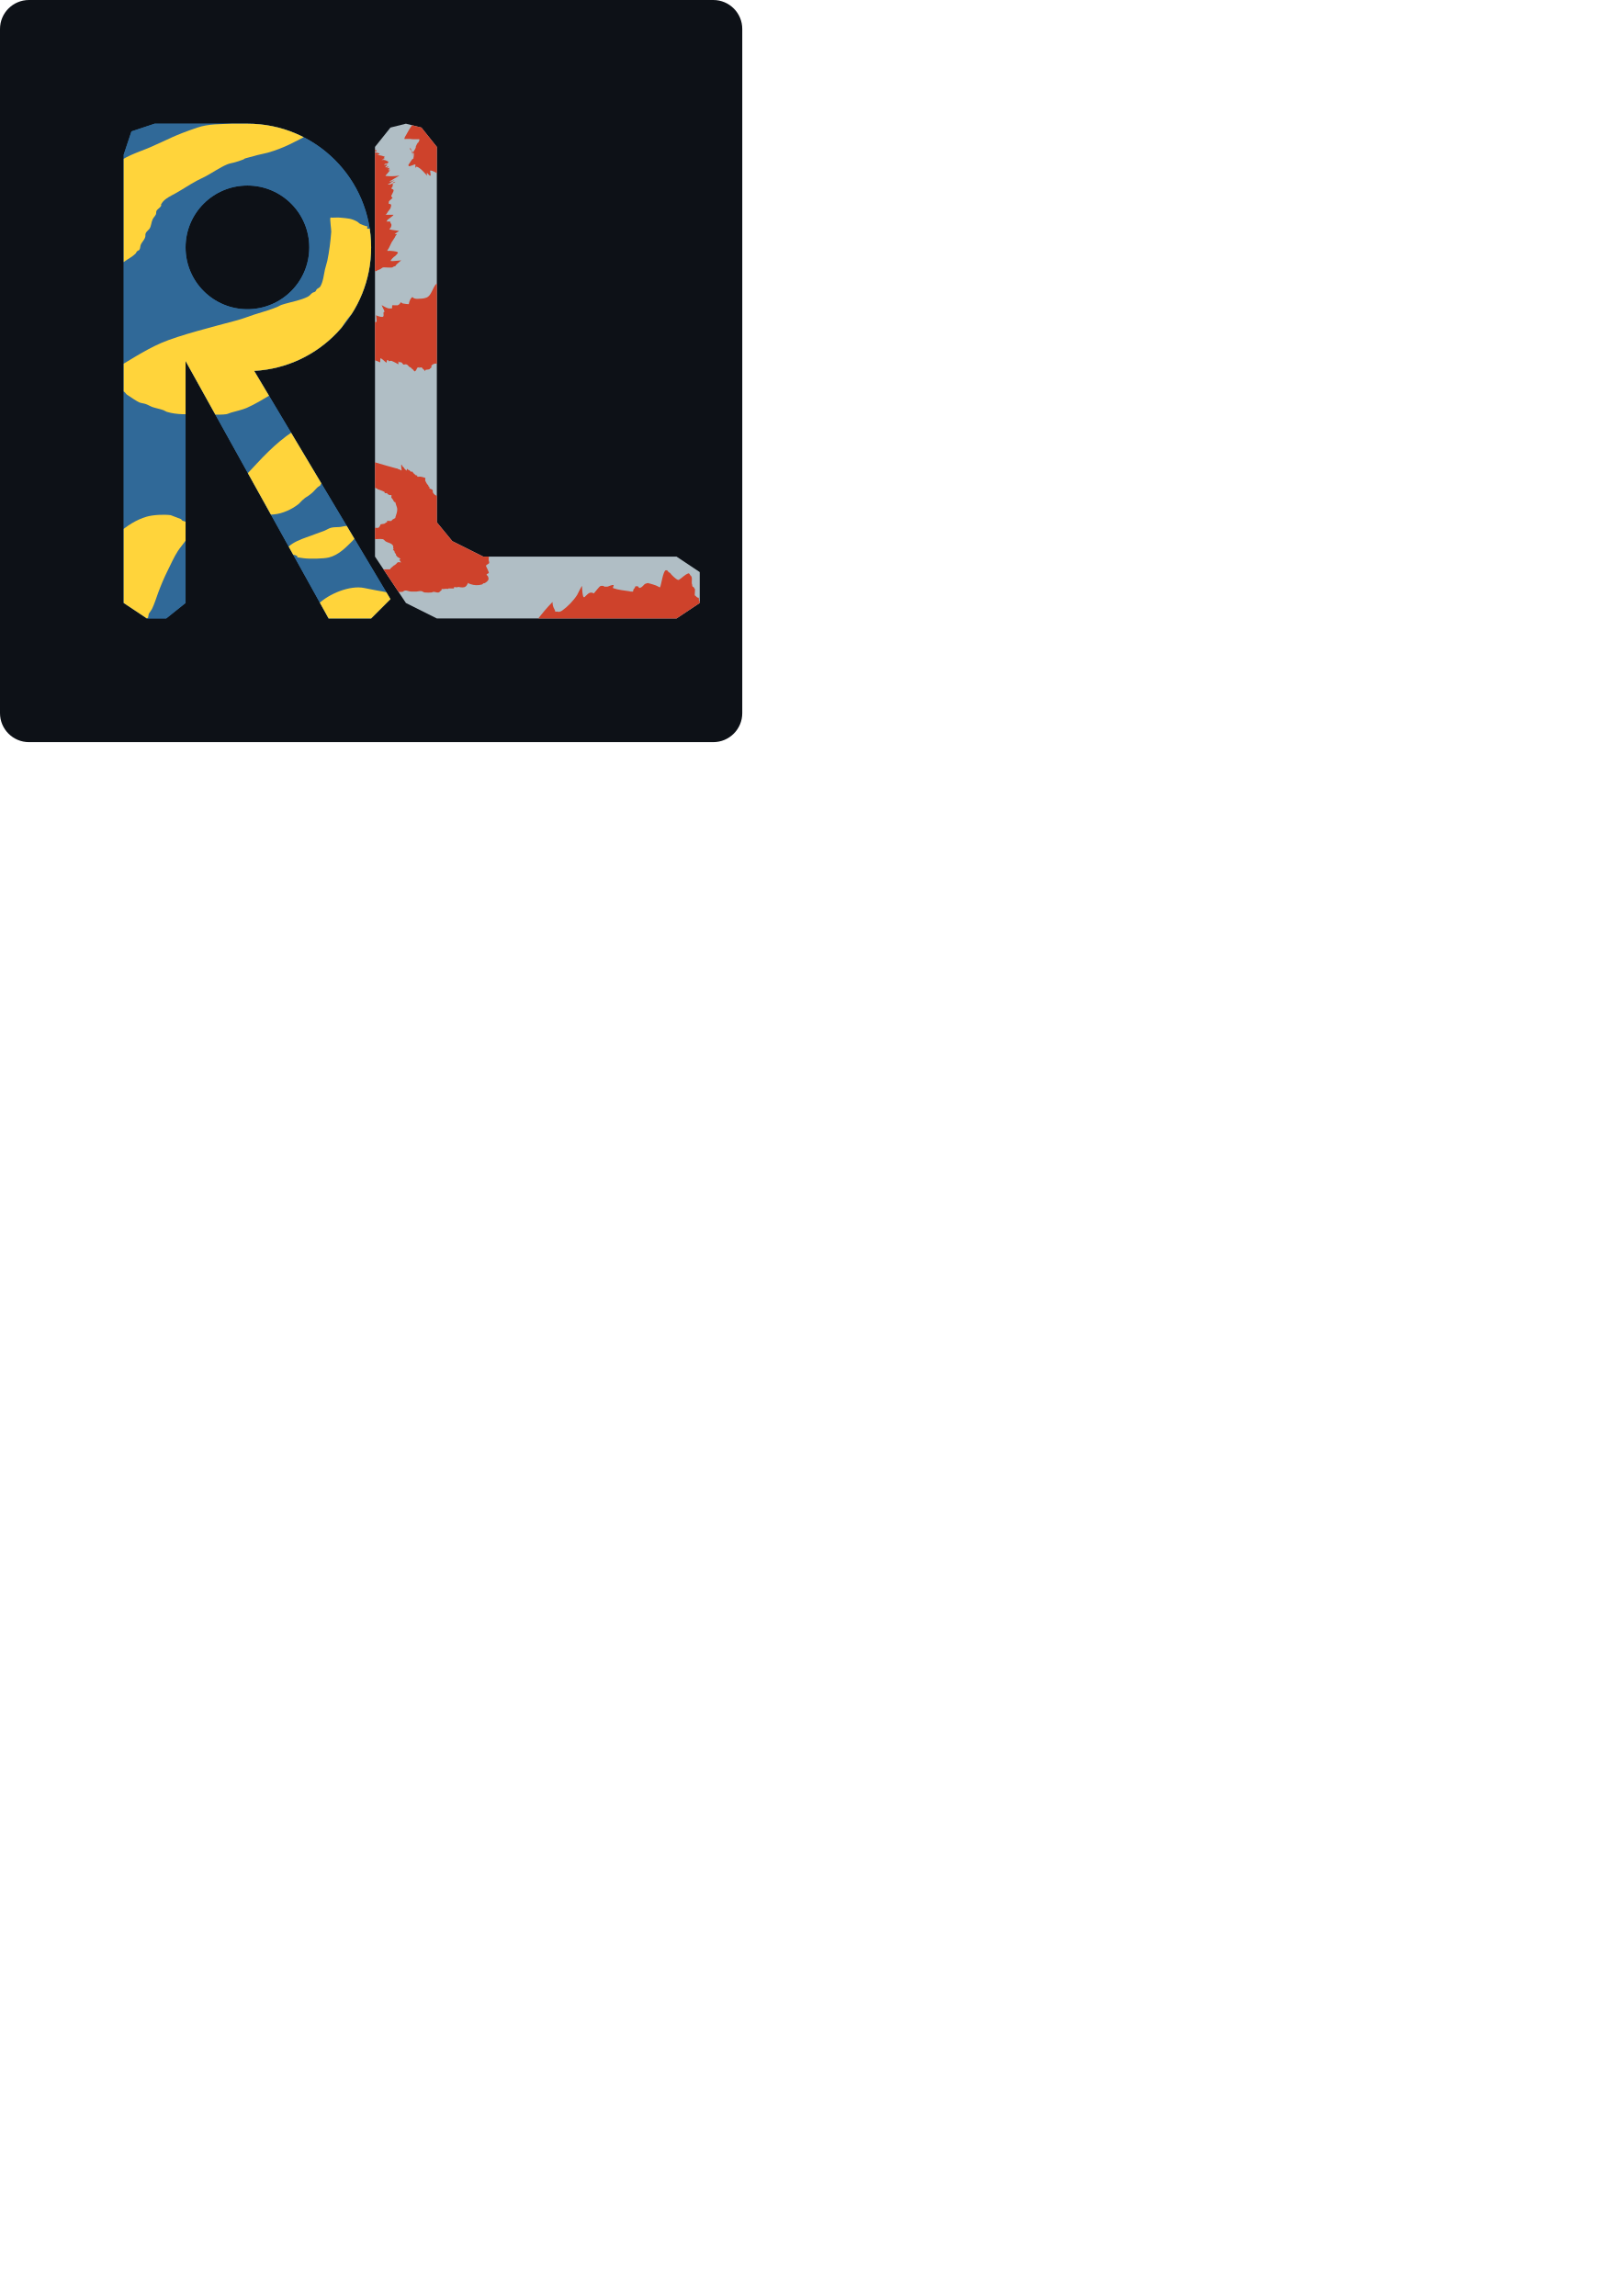
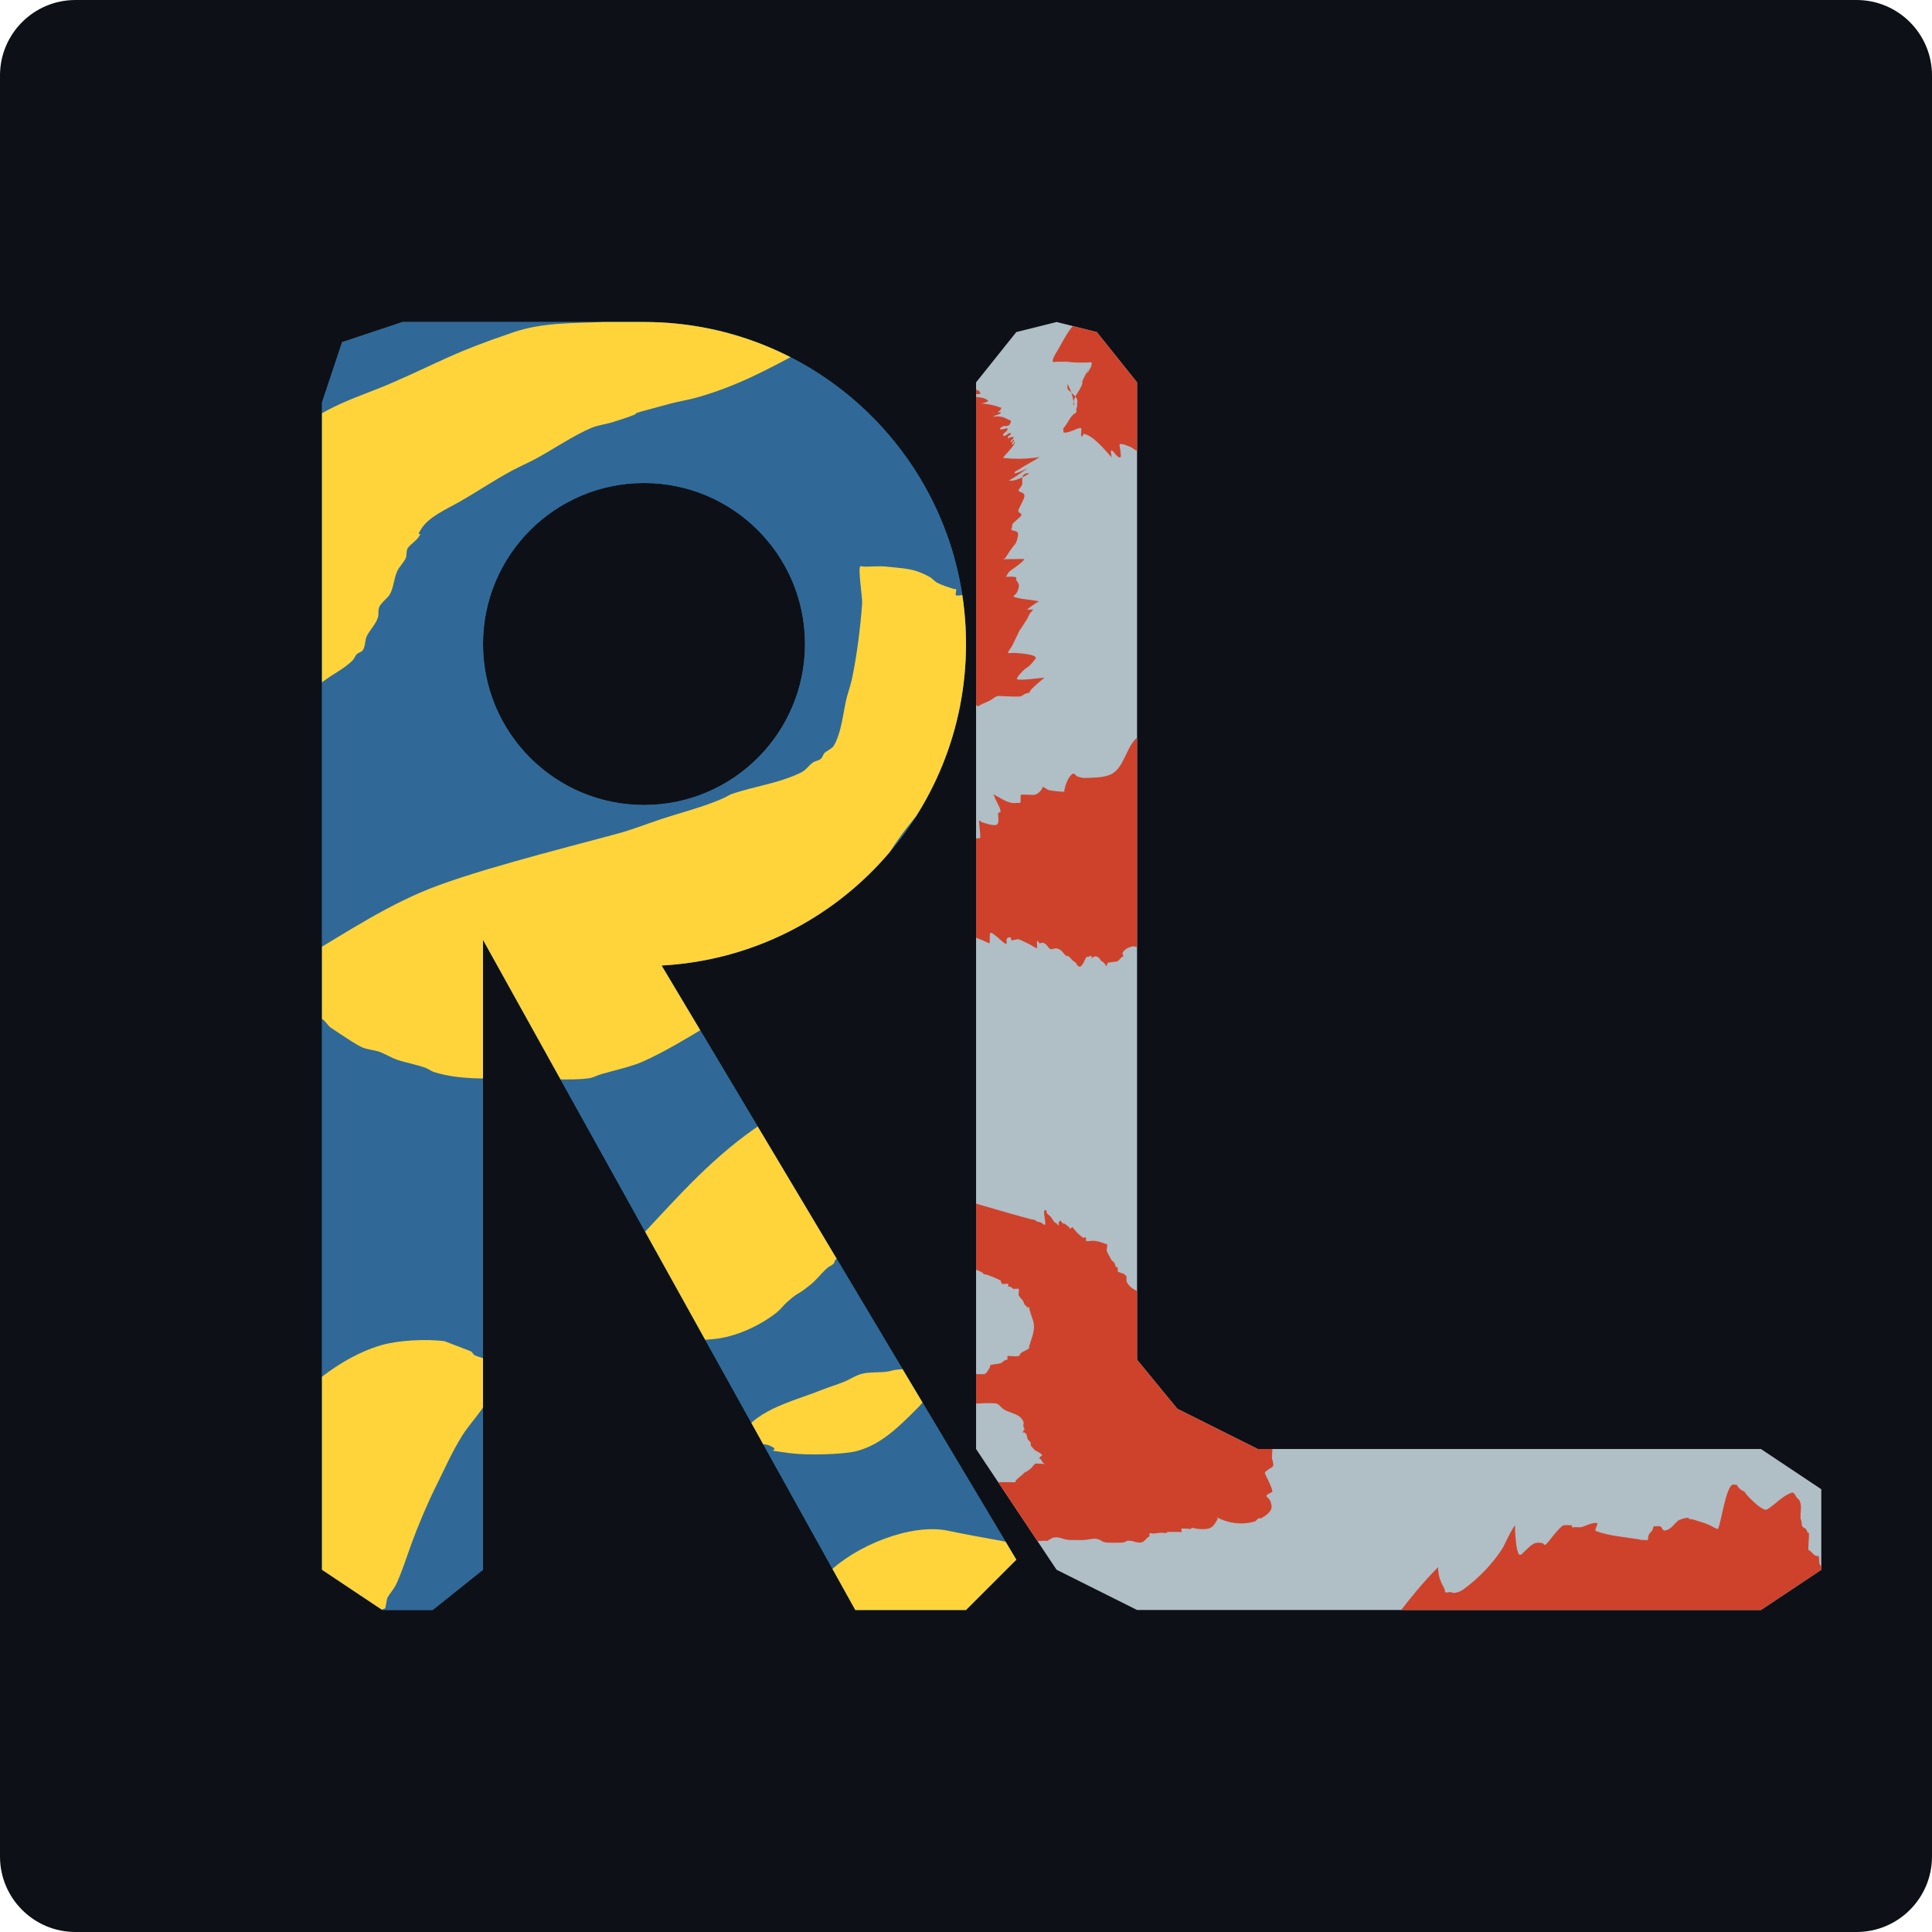
- <svg xmlns="http://www.w3.org/2000/svg" xmlns:xlink="http://www.w3.org/1999/xlink" width="210mm" height="297mm" viewBox="0 0 210 297" version="1.1" id="svg1">
+ <svg xmlns="http://www.w3.org/2000/svg" width="96mm" height="96mm" viewBox="0 0 96 96" version="1.1" id="svg1">
  <defs id="defs1">
-     <clipPath clipPathUnits="userSpaceOnUse" id="clipPath67">
-       <use x="0" y="0" xlink:href="#path9" id="use67" style="display:inline;fill:#00ccff" />
-     </clipPath>
    <clipPath clipPathUnits="userSpaceOnUse" id="clipPath74">
      <path id="path75" style="fill:#306998;fill-opacity:1;stroke-width:0.132" d="m 16,20 v 58 l 1.5,1 1.5,1 2.5,-1.43e-4 1.25,-1 L 24,78 24,46.7 42.5,80 h 5.5 l 2.5,-2.5 -17.626,-29.524 C 41.358,47.512 48,40.497 48,32 48,23.163 40.837,16 32,16 h -5.29e-4 -8 -4 L 17,17 Z m 16,4 c 4.418,-1.5e-5 8,3.582 8,8 1.6e-5,4.418 -3.582,8 -8,8 -4.418,1.6e-5 -8,-3.582 -8,-8 -1.6e-5,-4.418 3.582,-8 8,-8 z" />
    </clipPath>
    <clipPath clipPathUnits="userSpaceOnUse" id="clipPath83">
      <path d="m 52.5,16 -2,0.5 -2,2.5 v 53 l 4,6 4,2 H 87.5 l 3,-2 V 74 L 87.5,72 H 62.5 l -4,-2 -2,-2.437 V 19 l -2,-2.5 z" style="fill:#b0bec5;fill-opacity:1;stroke-width:0.265" id="path84" />
    </clipPath>
  </defs>
  <g id="layer1">
-     <rect style="fill:#0d1117;stroke-width:0.198;fill-opacity:1" id="rect3" width="96" height="96" x="0" y="5.5511151e-17" rx="3.75" />
+     <rect style="fill:#0d1117;fill-opacity:1;stroke-width:0.198" id="rect3" width="96" height="96" x="0" y="5.5511151e-17" rx="3.75" />
    <path id="path11" style="fill:#306998;fill-opacity:1;stroke-width:0.132" d="m 16,20 v 58 l 1.5,1 1.5,1 2.5,-1.44e-4 L 22.75,79 24,78 l 2.8e-5,-31.3 18.5,33.299 h 5.5 L 50.5,77.5 32.874,47.976 C 41.358,47.512 48,40.497 48,32 48,23.163 40.837,16 32,16 H 32 24 20 L 17,17 Z m 16,4 c 4.418,-1.5e-5 8,3.582 8,8 1.5e-5,4.418 -3.582,8 -8,8 -4.418,1.6e-5 -8,-3.582 -8,-8 -1.6e-5,-4.418 3.582,-8 8,-8 z" />
-     <path d="M 52.5,16 50.5,16.5 48.5,19 v 53 l 4,6 4,2 H 87.5 l 3,-2 V 74 L 87.5,72 H 62.5 L 58.5,70 56.5,67.563 V 19 l -2,-2.5 z" style="fill:#b0bec5;stroke-width:0.265;fill-opacity:1" id="path9" />
+     <path d="M 52.5,16 50.5,16.5 48.5,19 v 53 l 4,6 4,2 H 87.5 l 3,-2 V 74 L 87.5,72 H 62.5 L 58.5,70 56.5,67.563 V 19 l -2,-2.5 z" style="fill:#b0bec5;fill-opacity:1;stroke-width:0.265" id="path9" />
    <g id="g74" clip-path="url(#clipPath74)">
      <g id="g73">
        <path id="path73" style="fill:#306998;fill-opacity:1;stroke-width:0.132" d="m 16,20 v 58 l 1.5,1 1.5,1 2.5,-1.44e-4 L 22.75,79 24,78 l 2.8e-5,-31.3 18.5,33.299 h 5.5 L 50.5,77.5 32.874,47.976 C 41.358,47.512 48,40.497 48,32 48,23.163 40.837,16 32,16 H 32 24 20 L 17,17 Z m 16,4 c 4.418,-1.5e-5 8,3.582 8,8 1.5e-5,4.418 -3.582,8 -8,8 -4.418,1.6e-5 -8,-3.582 -8,-8 -1.6e-5,-4.418 3.582,-8 8,-8 z" />
        <path style="fill:#ffd43b;fill-opacity:1;stroke-width:0.265" d="m 41.625,16.711 c -0.904,0.181 -0.475,0.049 -1.722,0.709 -1.866,0.988 -3.246,1.752 -5.266,2.329 -0.433,0.124 -0.881,0.188 -1.317,0.304 -3.22,0.859 -0.42,0.143 -2.836,0.911 -0.367,0.117 -0.76,0.154 -1.114,0.304 -0.871,0.369 -1.891,1.062 -2.734,1.519 -0.398,0.216 -0.817,0.393 -1.215,0.608 -0.936,0.504 -1.81,1.107 -2.734,1.62 -0.519,0.288 -1.359,0.671 -1.722,1.215 -0.409,0.613 0.147,0.041 -0.203,0.506 -0.113,0.15 -0.422,0.366 -0.506,0.506 -0.089,0.148 -0.024,0.352 -0.101,0.506 -0.109,0.218 -0.296,0.39 -0.405,0.608 -0.187,0.375 -0.18,0.878 -0.405,1.215 -0.112,0.168 -0.441,0.413 -0.506,0.608 -0.085,0.254 0.025,0.312 -0.101,0.608 -0.13,0.304 -0.368,0.532 -0.506,0.81 -0.11,0.22 -0.066,0.504 -0.203,0.709 -0.068,0.101 -0.218,0.116 -0.304,0.203 -0.086,0.086 -0.116,0.218 -0.203,0.304 -0.414,0.414 -0.956,0.666 -1.418,1.013 -0.221,0.166 -0.668,0.547 -0.911,0.608 -0.193,0.048 -0.504,0 -0.709,0 -1.014,0 -1.049,0.132 -1.722,-0.709 -0.06,-0.075 -0.16,-0.117 -0.203,-0.203 -0.195,-0.389 -0.41,-1.29 -0.506,-1.722 -0.022,-0.099 0.032,-0.208 0,-0.304 -0.038,-0.115 -0.16,-0.19 -0.203,-0.304 -0.398,-1.063 0.069,-4.092 0.405,-5.064 0.148,-0.428 0.412,-0.807 0.608,-1.215 0.209,-0.436 0.385,-0.887 0.608,-1.317 0.362,-0.699 0.686,-1.443 1.215,-2.026 1.215,-1.337 3.171,-1.839 4.76,-2.532 2.598,-1.133 2.966,-1.476 6.077,-2.532 1.439,-0.489 2.971,-0.442 4.456,-0.506 1.213,-0.053 2.527,-0.254 3.747,-0.101 0.522,0.065 0.982,0.101 1.519,0.101 0.842,0 2.388,-0.125 3.14,0 0.258,0.043 0.537,0.157 0.81,0.203 0.226,0.038 0.609,-0.101 0.81,0 0.085,0.043 0.117,0.16 0.203,0.203 0.06,0.03 0.142,-0.03 0.203,0 0.148,0.074 0.162,0.162 0.203,0.203 0.032,0.032 0.256,-0.006 0.304,0 0.237,0.03 0.473,0.068 0.709,0.101 z" id="path67" />
        <path style="fill:#ffd43b;fill-opacity:1;stroke-width:0.265" d="m 12.963,48.917 c 0.298,-0.476 0.931,-0.631 1.418,-0.911 2.147,-1.239 4.209,-2.657 6.482,-3.646 2.302,-1.002 6.92,-2.152 9.824,-2.937 0.734,-0.198 1.411,-0.47 2.127,-0.709 0.842,-0.281 1.701,-0.499 2.532,-0.81 1.201,-0.45 0.536,-0.327 1.519,-0.608 0.975,-0.279 2.027,-0.456 2.937,-0.911 0.299,-0.15 0.35,-0.335 0.608,-0.506 0.126,-0.084 0.311,-0.084 0.405,-0.203 0.102,-0.129 0.079,-0.211 0.203,-0.304 0.027,-0.021 0.342,-0.198 0.405,-0.304 0.373,-0.621 0.463,-1.561 0.608,-2.228 0.082,-0.376 0.225,-0.737 0.304,-1.114 0.254,-1.218 0.411,-2.507 0.506,-3.747 0.018,-0.234 -0.209,-1.715 -0.101,-1.823 0.048,-0.048 0.135,0 0.203,0 0.361,0 0.758,-0.037 1.114,0 0.964,0.101 1.361,0.089 2.127,0.506 0.148,0.081 0.254,0.228 0.405,0.304 0.258,0.129 0.537,0.213 0.81,0.304 0.032,0.011 0.077,-0.024 0.101,0 0.051,0.051 -0.051,0.253 0,0.304 0.057,0.057 0.324,-0.027 0.405,0 0.178,0.059 0.349,0.251 0.506,0.304 0.064,0.021 0.137,-0.016 0.203,0 0.56,0.14 0.997,0.981 1.215,1.418 0.068,0.135 0.186,0.255 0.203,0.405 0.04,0.358 -1.029,2.959 -1.215,3.443 -1.001,2.602 -0.041,0.206 -0.911,1.823 -0.472,0.877 -0.811,1.824 -1.418,2.633 -2.41,3.213 0.924,-1.447 -1.418,1.519 -0.797,1.009 -1.387,2.158 -2.228,3.14 -0.709,0.827 -1.584,1.537 -2.329,2.329 -0.586,0.623 -1.117,1.32 -1.722,1.924 -0.76,0.76 -0.23,0.083 -1.013,0.709 -0.186,0.149 -0.319,0.359 -0.506,0.506 -0.692,0.544 -1.48,0.868 -2.228,1.317 -1.014,0.608 -2.056,1.24 -3.14,1.722 -0.502,0.223 -1.534,0.463 -2.026,0.608 -0.205,0.06 -0.397,0.17 -0.608,0.203 -0.891,0.137 -2.568,0 -3.545,0 -1.394,0 -2.799,0.112 -4.152,-0.304 -0.144,-0.044 -0.264,-0.15 -0.405,-0.203 -0.449,-0.169 -0.964,-0.254 -1.418,-0.405 -0.286,-0.095 -0.626,-0.31 -0.911,-0.405 -0.264,-0.088 -0.55,-0.103 -0.81,-0.203 -0.302,-0.116 -1.282,-0.787 -1.62,-1.013 -0.093,-0.062 -0.281,-0.364 -0.405,-0.405 -0.02,-0.007 -0.371,0.034 -0.405,0 -0.053,-0.053 -0.048,-0.149 -0.101,-0.203 -0.293,-0.293 -0.798,0.057 -1.114,-0.101 -0.26,-0.13 -0.401,-0.454 -0.709,-0.608 -0.144,-0.072 -0.184,0.09 -0.304,-0.101 -0.144,-0.231 -0.549,-0.478 -0.405,-0.709 z" id="path68" />
        <path style="fill:#ffd43b;fill-opacity:1;stroke-width:0.265" d="m 30.484,63.501 c 0.799,-1.542 0.124,-0.748 2.734,-3.545 1.941,-2.08 3.918,-3.939 6.482,-5.165 0.532,-0.254 1.055,-0.543 1.62,-0.709 1.105,-0.325 2.207,-0.304 3.342,-0.304 0.575,0 1.586,-0.136 2.026,0.304 0.053,0.053 0.054,0.144 0.101,0.203 0.179,0.224 0.456,0.365 0.608,0.608 0.274,0.439 0.585,1.282 0.405,1.823 -0.058,0.173 -0.534,0.814 -0.608,0.911 -0.227,0.302 -0.568,0.519 -0.81,0.81 -0.384,0.461 -0.742,0.953 -1.114,1.418 -0.067,0.083 -0.026,0.228 -0.101,0.304 -0.116,0.116 -0.388,0.123 -0.506,0.203 -0.253,0.169 -0.281,0.338 -0.506,0.506 -0.06,0.045 -0.149,0.048 -0.203,0.101 -0.024,0.024 0.024,0.077 0,0.101 -0.019,0.019 -0.285,0.083 -0.304,0.101 -0.024,0.024 0.024,0.077 0,0.101 -0.135,0.135 -0.504,0.2 -0.608,0.304 -0.024,0.024 0.024,0.077 0,0.101 -0.048,0.048 -0.155,-0.048 -0.203,0 -0.284,0.284 0.426,-0.114 -0.101,0.203 -0.267,0.16 -0.547,0.349 -0.81,0.506 -0.129,0.078 -0.287,0.108 -0.405,0.203 -0.059,0.047 -0.048,0.149 -0.101,0.203 -0.086,0.086 -0.211,0.123 -0.304,0.203 -0.29,0.249 -0.515,0.568 -0.81,0.81 -0.805,0.658 -0.542,0.305 -1.215,0.911 -0.177,0.16 -0.319,0.359 -0.506,0.506 -0.848,0.666 -2.05,1.218 -3.14,1.317 -0.591,0.054 -1.477,0.134 -2.026,-0.101 -1.243,-0.533 0.308,0.103 -0.709,-0.405 -0.163,-0.081 -0.349,-0.112 -0.506,-0.203 -0.234,-0.134 -0.219,-0.321 -0.405,-0.506 -0.024,-0.024 -0.077,0.024 -0.101,0 -0.048,-0.048 0.048,-0.155 0,-0.203 -0.086,-0.086 -0.232,-0.104 -0.304,-0.203 -0.271,-0.372 -0.116,-0.218 -0.405,-0.506 -0.068,-0.068 -0.156,-0.119 -0.203,-0.203 -0.125,-0.225 -0.07,-0.603 -0.304,-0.709 -0.253,-0.115 -0.538,0.142 -0.81,0.203 -0.099,0.022 -0.405,0 -0.304,0 0.457,0 0.861,0.287 1.114,-0.203 z" id="path69" />
        <path style="fill:#ffd43b;fill-opacity:1;stroke-width:0.265" d="m 36.662,71.603 c 0.714,-1.54 2.637,-1.926 4.152,-2.532 0.367,-0.147 0.747,-0.258 1.114,-0.405 0.309,-0.123 0.588,-0.328 0.911,-0.405 0.395,-0.094 0.812,-0.054 1.215,-0.101 0.171,-0.02 0.335,-0.084 0.506,-0.101 0.271,-0.027 1.634,-0.176 1.823,0.203 0.282,0.564 -0.528,1.44 -0.81,1.722 -0.885,0.885 -1.797,1.816 -3.038,2.127 -0.686,0.171 -2.489,0.201 -3.241,0.101 -1.747,-0.233 -0.221,-0.048 -1.114,-0.405 -0.336,-0.134 -1.659,0.1 -1.519,-0.203 z" id="path70" />
        <path style="fill:#ffd43b;fill-opacity:1;stroke-width:0.265" d="m 51.55,78.591 c -0.536,-2.215 -0.094,-1.62 -4.456,-2.532 -1.816,-0.379 -4.59,0.741 -5.975,2.127 -0.074,0.074 -0.744,0.982 -0.81,1.114 -0.062,0.124 -0.035,0.283 -0.101,0.405 -0.139,0.255 -0.357,0.46 -0.506,0.709 -0.28,0.466 -0.059,1.127 0.203,1.519 0.236,0.353 0.379,0.655 0.709,0.911 1.72,1.337 6.1,1.464 8.102,0.911 0.496,-0.137 0.944,-0.407 1.418,-0.608 0.789,-0.334 1.087,-0.27 1.519,-0.81 0.094,-0.118 0.155,-0.262 0.203,-0.405 0.041,-0.123 0.043,-2.519 0,-2.633 -0.09,-0.241 -0.243,-0.459 -0.304,-0.709 z" id="path71" />
        <path style="fill:#ffd43b;fill-opacity:1;stroke-width:0.265" d="m 15.394,83.148 c -1.975,0.302 -3.935,-2.562 -3.849,-4.456 0.097,-2.136 0.552,-4.282 1.317,-6.279 0.926,-2.419 3.561,-4.83 6.077,-5.57 0.852,-0.25 2.227,-0.317 3.14,-0.203 0.02,0.003 1.302,0.499 1.317,0.506 0.085,0.043 0.115,0.165 0.203,0.203 0.534,0.229 0.612,0.057 0.911,0.506 0.078,0.117 0,0.564 0,0.709 0,1.053 -0.983,1.892 -1.519,2.734 -0.516,0.81 -0.892,1.682 -1.317,2.532 -0.455,0.911 -0.858,1.883 -1.215,2.836 -0.115,0.306 -0.554,1.65 -0.81,2.127 -0.115,0.214 -0.287,0.395 -0.405,0.608 -0.016,0.03 -0.09,0.495 -0.101,0.506 -0.053,0.053 -0.149,0.048 -0.203,0.101 -0.019,0.019 -0.083,0.285 -0.101,0.304 -0.123,0.123 -0.226,0.047 -0.304,0.203 -0.015,0.03 0.024,0.077 0,0.101 -0.192,0.192 -1.291,-0.236 -1.62,0.203 -0.064,0.085 -0.046,0.212 -0.101,0.304 -0.049,0.082 -0.15,0.123 -0.203,0.203 -0.063,0.094 0.051,0.303 0,0.405 -0.099,0.198 -0.366,0.331 -0.506,0.506 -0.24,0.301 -0.328,0.853 -0.709,0.911 z" id="path72" />
      </g>
    </g>
    <g id="g82" clip-path="url(#clipPath83)">
      <path style="fill:#ce422b;fill-opacity:1;stroke-width:0.265" d="m 54.041,15.702 c -0.066,-0.013 -0.132,-0.04 -0.199,-0.04 -0.169,0 -0.247,0.232 -0.359,0.359 -0.106,0.12 -0.226,0.229 -0.319,0.359 -0.242,0.339 -0.426,0.717 -0.638,1.076 -0.001,0.002 -0.291,0.427 -0.199,0.518 0.038,0.038 0.106,0 0.159,0 0.12,0 0.239,0 0.359,0 1.005,0 -0.37,-0.013 0.638,0.04 0.186,0.01 0.372,0 0.558,0 0.066,0 0.14,-0.03 0.199,0 0.016,0.008 -0.007,0.18 -0.04,0.239 -0.48,0.865 0.133,-0.424 -0.279,0.399 -0.04,0.08 -0.08,0.159 -0.12,0.239 -0.072,0.143 0.065,0.05 -0.12,0.399 -0.072,0.137 -0.166,0.262 -0.239,0.399 -0.034,0.063 -0.057,0.131 -0.08,0.199 -0.025,0.076 -0.056,0.295 0,0.239 0.037,-0.037 -0.117,-0.591 -0.12,-0.598 -0.01,-0.03 -0.143,-0.382 -0.199,-0.438 -0.009,-0.009 0,0.027 0,0.04 0,0.086 -0.022,0.177 0.04,0.239 0.112,0.112 0.39,0.332 0.438,0.478 0.025,0.076 0,0.159 0,0.239 0,0.211 0.013,0.029 -0.04,0.239 -0.008,0.03 0.021,0.139 0,0.159 -0.06,0.06 -0.142,0.096 -0.199,0.159 -0.128,0.142 -0.209,0.321 -0.319,0.478 -0.038,0.054 -0.078,0.108 -0.12,0.159 -0.012,0.015 -0.04,0.021 -0.04,0.04 0,0.013 0.03,-0.009 0.04,0 0.019,0.019 -0.023,0.148 0,0.159 0.2,0.1 0.828,-0.298 0.877,-0.199 0.027,0.053 -0.019,0.399 0,0.399 0.019,0 0.021,-0.04 0.04,-0.04 0.013,0 -0.009,0.03 0,0.04 0.009,0.009 0.03,0.009 0.04,0 0.018,-0.018 2.4e-5,-0.139 0.08,-0.12 0.334,0.084 0.643,0.404 0.877,0.638 0.156,0.156 0.282,0.322 0.438,0.478 0.013,0.013 0.027,0.053 0.04,0.04 0.021,-0.021 -0.136,-0.495 0.08,-0.279 0.017,0.017 0.27,0.368 0.359,0.279 0.065,-0.065 -0.067,-0.611 -0.04,-0.638 0.078,-0.078 0.528,0.125 0.598,0.159 0.067,0.034 0.359,0.302 0.359,0.08 0,-0.159 0,-0.319 0,-0.478 0,-0.027 -0.022,-0.065 0,-0.08 0.061,-0.041 0.47,-0.005 0.518,0 0.114,0.013 0.181,0.116 0.199,0.08 0.07,-0.14 -0.054,-0.475 0,-0.638 0.03,-0.091 0.388,-0.034 0.438,-0.04 0.054,-0.006 0.106,-0.029 0.159,-0.04 0.013,-0.003 0.049,0.009 0.04,0 -0.016,-0.016 -0.315,-0.253 -0.359,-0.279 -1.35e-4,-8e-5 -0.555,-0.202 -0.438,-0.319 0.05,-0.05 0.372,-0.266 0.399,-0.279 0.075,-0.038 0.16,-0.05 0.239,-0.08 0.039,-0.015 0.162,-0.04 0.12,-0.04 -0.066,0 -0.135,0.016 -0.199,0 -0.011,-0.003 -0.424,-0.147 -0.438,-0.199 -0.051,-0.179 0.01,-0.372 0,-0.558 -0.008,-0.147 -0.032,-0.292 -0.04,-0.438 -0.005,-0.093 0.014,-0.187 0,-0.279 -0.075,-0.49 -0.631,-1.413 -0.917,-1.793 -0.157,-0.209 -0.332,-0.308 -0.518,-0.478 -0.186,-0.171 -0.339,-0.414 -0.598,-0.478 -0.143,-0.036 -0.685,0.056 -0.797,0 -0.07,-0.035 -0.08,-0.092 -0.08,-0.159 z" id="path78" />
      <path style="fill:#ce422b;fill-opacity:1;stroke-width:0.265" d="m 47.386,18.572 c 0.291,0.257 0.638,0.415 0.956,0.638 0.085,0.059 0.153,0.142 0.239,0.199 0.022,0.015 0.061,-0.019 0.08,0 0.009,0.009 -0.006,0.028 0,0.04 0.002,0.005 0.083,0.098 0.04,0.12 -0.115,0.057 -0.726,-0.033 -0.319,0.12 0.063,0.024 0.133,0.028 0.199,0.04 0.185,0.034 0.212,0.021 0.359,0.08 0.016,0.007 0.194,0.096 0.159,0.12 -0.095,0.064 -0.245,0.12 -0.359,0.12 -0.053,0 -0.213,0 -0.159,0 0.381,0 0.765,0.059 1.116,0.199 0.012,0.005 0.034,-0.012 0.04,0 0.063,0.125 -0.212,0.257 -0.279,0.279 -0.038,0.013 -0.12,-0.04 -0.12,0 0,0.042 0.078,-0.032 0.12,-0.04 0.058,-0.012 0.175,0 0.239,0 0.013,0 0.04,-0.013 0.04,0 0,0.108 -0.293,0.134 -0.359,0.199 -0.047,0.047 0.133,-0.006 0.199,0 0.305,0.028 0.356,0.078 0.598,0.199 0.012,0.006 0.034,-0.012 0.04,0 0.05,0.1 -0.055,0.262 -0.159,0.279 -0.161,0.027 -0.359,-0.021 -0.359,0 0,6.35e-4 0.17,-0.055 0.199,-0.04 0.06,0.03 -0.266,0.132 -0.199,0.199 0.051,0.051 0.347,-0.063 0.359,-0.04 0.073,0.145 -0.296,0.262 -0.199,0.359 0.084,0.084 0.263,-0.167 0.359,-0.12 0.079,0.04 -0.119,0.159 -0.12,0.159 -0.019,0.019 0,0.053 0,0.08 0,0.013 -0.013,0.04 0,0.04 0.019,0 0.023,-0.031 0.04,-0.04 0.038,-0.019 0.078,-0.032 0.12,-0.04 0.298,-0.06 -0.084,0.195 -0.04,0.239 0.051,0.051 0.149,-0.13 0.159,-0.12 0.075,0.075 -0.146,0.172 -0.08,0.239 0.057,0.057 0.095,-0.144 0.12,-0.12 0.102,0.102 -0.639,0.79 -0.558,0.797 0.633,0.058 0.887,0.053 1.475,0 0.094,-0.009 0.186,-0.028 0.279,-0.04 0.013,-0.002 0.051,-0.007 0.04,0 -0.32,0.213 -0.679,0.374 -0.996,0.598 -0.085,0.06 -0.272,0.101 -0.239,0.199 0.02,0.061 0.679,-0.26 0.717,-0.279 0.027,-0.013 -0.055,0.023 -0.08,0.04 -0.215,0.143 -0.423,0.295 -0.638,0.438 -0.064,0.043 -0.132,0.081 -0.199,0.12 -0.026,0.015 -0.109,0.033 -0.08,0.04 0.222,0.055 0.501,-0.081 0.678,-0.159 0.098,-0.043 0.188,-0.103 0.279,-0.159 0.016,-0.01 0.059,-0.04 0.04,-0.04 -0.502,0 -0.274,0.427 -0.359,0.598 -0.021,0.043 -0.058,0.077 -0.08,0.12 -0.014,0.028 -0.111,0.136 -0.08,0.159 0.145,0.109 0.337,0.086 0.279,0.319 -0.038,0.152 -0.249,0.519 -0.279,0.598 -0.083,0.216 0.229,0.178 0.12,0.319 -0.127,0.163 -0.324,0.266 -0.438,0.438 -0.027,0.04 0.013,0.08 0,0.12 -0.005,0.017 -0.058,0.084 -0.04,0.12 0.069,0.137 0.401,-0.011 0.319,0.359 -0.091,0.408 -0.095,0.284 -0.399,0.717 -0.082,0.118 -0.149,0.246 -0.239,0.359 -0.019,0.023 -0.106,0.027 -0.08,0.04 0.038,0.019 1.036,-0.017 1.036,0 0,0.122 -0.671,0.551 -0.757,0.638 -0.055,0.055 -0.077,0.135 -0.12,0.199 -0.01,0.016 -0.04,0.021 -0.04,0.04 0,0.013 0.027,0 0.04,0 0.091,0 0.418,-0.021 0.478,0.04 0.018,0.018 -0.012,0.096 0,0.12 0.033,0.066 0.094,0.123 0.12,0.199 0.049,0.146 -0.045,0.366 -0.12,0.478 -0.037,0.055 -0.179,0.13 -0.12,0.159 0.24,0.12 1.168,0.171 1.235,0.239 0.021,0.021 -0.055,0.024 -0.08,0.04 -0.081,0.051 -0.16,0.105 -0.239,0.159 -0.321,0.222 -0.161,0.199 -0.399,0.199 -0.027,0 0.053,0 0.08,0 0.093,0 0.186,0 0.279,0 0.027,0 0.09,-0.025 0.08,0 -0.032,0.079 -0.114,0.128 -0.159,0.199 -0.048,0.075 -0.073,0.163 -0.12,0.239 -0.834,1.347 0.031,-0.221 -0.757,1.355 -0.056,0.112 -0.143,0.207 -0.199,0.319 -0.048,0.096 0.212,0.03 0.319,0.04 0.087,0.008 0.88,0.043 1.036,0.199 0.051,0.051 -0.034,0.144 -0.08,0.199 -0.406,0.487 -0.234,0.16 -0.678,0.638 -0.101,0.108 -0.192,0.272 -0.159,0.279 0.33,0.066 1.333,-0.101 1.355,-0.08 0.009,0.009 -0.166,0.134 -0.279,0.239 -0.151,0.141 -0.324,0.266 -0.438,0.438 -0.007,0.011 0.009,0.03 0,0.04 -0.05,0.05 -0.183,0.051 -0.239,0.08 -0.069,0.035 -0.127,0.092 -0.199,0.12 -0.118,0.044 -0.709,0 -0.837,0 -0.064,0 -0.281,-0.026 -0.359,0 -0.125,0.042 -0.205,0.139 -0.319,0.199 -0.142,0.076 -0.293,0.131 -0.438,0.199 -0.076,0.036 -0.18,0.139 -0.239,0.08 -0.022,-0.022 -0.023,-0.061 -0.08,-0.08 -0.093,-0.031 -0.498,0.079 -0.558,-0.04 -0.059,-0.119 0.014,-0.266 0,-0.399 -0.04,-0.374 -0.113,-0.743 -0.159,-1.116 -0.084,-0.675 -0.111,-1.354 -0.159,-2.033 -0.019,-0.266 -0.064,-0.531 -0.08,-0.797 -0.045,-0.77 -0.05,-1.542 -0.12,-2.311 -0.144,-1.583 -0.757,-3.105 -0.757,-4.703 0,-0.298 0.284,-1.063 0.359,-1.395 0.048,-0.211 0.069,-0.427 0.12,-0.638 0.114,-0.475 0.124,-0.226 0.199,-0.678 0.034,-0.205 0.015,-0.536 0.04,-0.757 0.012,-0.109 0.069,-0.21 0.08,-0.319 0.039,-0.388 0.016,-0.847 -0.04,-1.235 z" id="path79" />
      <path style="fill:#ce422b;fill-opacity:1;stroke-width:0.265" d="m 57.468,36.585 c -1.526,-0.573 -1.328,1.52 -2.311,1.913 -0.386,0.154 -0.821,0.139 -1.235,0.159 -0.135,0.007 -0.27,-0.037 -0.399,-0.08 -0.05,-0.017 -0.15,-0.191 -0.239,-0.12 -0.231,0.185 -0.33,0.524 -0.399,0.797 -0.006,0.026 0.019,0.061 0,0.08 -0.03,0.03 -0.668,-0.043 -0.797,-0.08 -0.003,-0.001 -0.269,-0.17 -0.279,-0.159 -0.009,0.009 0.006,0.028 0,0.04 -0.081,0.162 -0.214,0.306 -0.399,0.359 -0.074,0.021 -0.644,-0.034 -0.678,0 -0.042,0.042 0.006,0.375 -0.04,0.399 -0.024,0.012 -0.053,0 -0.08,0 -0.12,0 -0.242,0.025 -0.359,0 -0.33,-0.07 -0.622,-0.291 -0.917,-0.438 -0.017,-0.008 0.031,0.023 0.04,0.04 0.032,0.064 0.05,0.134 0.08,0.199 0.05,0.108 0.106,0.213 0.159,0.319 0.018,0.035 0.148,0.29 0.08,0.359 -0.019,0.019 -0.071,-0.025 -0.08,0 -0.059,0.178 0.051,0.377 -0.04,0.558 -0.089,0.178 -0.653,-0.038 -0.797,-0.08 -0.046,-0.013 -0.072,-0.08 -0.12,-0.08 -0.04,0 0.091,0.826 0.04,0.877 -0.008,0.008 -0.34,0.015 -0.399,0 -0.029,-0.007 -0.05,-0.04 -0.08,-0.04 -0.035,0 -0.305,0.858 -0.359,0.956 -0.178,0.326 -0.604,0.556 -0.956,0.638 -0.048,0.011 -0.402,0.049 -0.478,0.08 -0.012,0.005 0.005,0.027 0,0.04 -0.195,0.536 -0.328,0.851 -0.399,1.435 -0.049,0.403 -0.185,0.949 0.12,1.315 0.237,0.285 0.698,0.474 1.076,0.399 0.167,-0.033 0.302,-0.109 0.478,-0.08 0.503,0.084 0.985,0.254 1.435,0.478 0.103,0.051 -0.024,-0.59 0.12,-0.518 0.183,0.091 0.403,0.305 0.558,0.438 0.369,0.317 0.083,-0.134 0.279,-0.199 0.196,-0.065 0.119,0.079 0.159,0.12 0.047,0.047 0.285,-0.056 0.359,-0.04 0.062,0.013 0.499,0.225 0.598,0.279 0.202,0.11 0.305,0.2 0.319,0.159 0.008,-0.023 -0.006,-0.359 0,-0.359 0.055,0 0.104,0.104 0.12,0.12 0.027,0.027 0.122,-0.059 0.239,0 0.154,0.077 0.211,0.245 0.279,0.279 0.155,0.078 0.261,-0.143 0.558,0.08 0.065,0.049 0.186,0.233 0.279,0.279 0.024,0.012 0.058,-0.016 0.08,0 0.09,0.068 0.153,0.167 0.239,0.239 0.037,0.031 0.086,0.046 0.12,0.08 0.046,0.046 0.09,0.164 0.159,0.199 0.181,0.09 0.317,-0.424 0.399,-0.478 0.022,-0.015 0.054,0.006 0.08,0 0.013,-0.003 0.127,-0.072 0.159,-0.04 0.019,0.019 -0.019,0.061 0,0.08 0.058,0.058 0.121,-0.178 0.359,0 0.053,0.04 0.073,0.112 0.12,0.159 0.034,0.034 0.086,0.046 0.12,0.08 0.047,0.047 0.09,0.1 0.12,0.159 0.006,0.012 -0.009,0.049 0,0.04 0.053,-0.053 0.045,-0.162 0.12,-0.199 0.024,-0.012 0.054,0.008 0.08,0 0.12,-0.04 0.31,-0.013 0.399,-0.08 0.03,-0.023 0.053,-0.053 0.08,-0.08 0.04,-0.04 0.074,-0.086 0.12,-0.12 0.011,-0.008 0.03,0.009 0.04,0 0.028,-0.028 0.018,-0.084 0,-0.12 -0.018,-0.036 -0.159,0 -0.12,0 0.027,0 0.056,0.012 0.08,0 0.038,-0.019 0.014,-0.087 0.04,-0.12 0.052,-0.065 0.159,-0.164 0.239,-0.199 0.077,-0.034 0.157,-0.063 0.239,-0.08 0.091,-0.018 0.213,0.066 0.279,0 0.009,-0.009 -0.009,-0.03 0,-0.04 0.027,-0.027 0.181,0.031 0.199,0 0.037,-0.061 0.033,-0.145 0.08,-0.199 0.283,-0.33 0.771,-0.578 0.956,-0.996 0.288,-0.648 0.32,-1.381 0.478,-2.072 0.192,-0.839 0.417,-1.67 0.598,-2.511 0.231,-1.074 0.58,-2.415 0.159,-3.507 -0.001,-0.003 -0.158,-0.397 -0.159,-0.399 -0.014,-0.014 -0.3,-0.023 -0.359,-0.04 -0.181,-0.052 -0.352,-0.116 -0.518,-0.199 -0.042,-0.021 -0.167,0.032 -0.199,0 -0.019,-0.019 0.012,-0.056 0,-0.08 -0.044,-0.089 -0.04,-0.17 -0.04,-0.279 0,-0.04 0,-0.08 0,-0.12 0,-0.013 0.013,-0.04 0,-0.04 -0.094,0 -0.186,0.027 -0.279,0.04 z" id="path80" />
      <path style="fill:#ce422b;fill-opacity:1;stroke-width:0.265" d="m 47.226,59.461 c 1.812,0.473 0.083,0.012 2.83,0.797 0.384,0.11 0.769,0.217 1.156,0.319 0.065,0.017 0.136,0.016 0.199,0.04 0.045,0.017 0.076,0.061 0.12,0.08 0.05,0.022 0.107,0.023 0.159,0.04 0.076,0.026 0.133,0.086 0.199,0.12 0.172,0.086 -0.159,-0.837 0.08,-0.717 0.086,0.043 0.002,0.044 0.04,0.12 0.042,0.084 0.138,0.128 0.199,0.199 0.074,0.087 0.118,0.198 0.199,0.279 0.021,0.021 0.055,0.023 0.08,0.04 0.024,0.016 0.092,0.12 0.12,0.12 0.014,0 -0.065,-0.239 0.12,-0.239 0.013,0 -0.006,0.028 0,0.04 0.008,0.017 0.027,0.027 0.04,0.04 0.264,0.264 -0.075,-0.038 0.159,0.08 0.015,0.007 0.22,0.18 0.239,0.199 0.009,0.009 -0.009,0.03 0,0.04 0.028,0.028 0.078,-0.08 0.12,-0.08 0.019,0 0.028,0.026 0.04,0.04 0.068,0.079 0.126,0.166 0.199,0.239 0.024,0.024 0.259,0.229 0.279,0.239 0.033,0.017 0.134,-0.025 0.159,0 0.015,0.015 -0.018,0.153 0,0.159 0.126,0.042 0.267,-0.016 0.399,0 0.274,0.032 0.377,0.086 0.598,0.159 0.013,0.004 0.03,-0.009 0.04,0 0.057,0.057 -0.038,0.283 0,0.359 0.04,0.08 0.076,0.161 0.12,0.239 0.333,0.599 0.032,0.042 0.239,0.319 0.052,0.07 0.04,0.119 0.08,0.199 0.083,0.166 -0.003,-0.043 0.08,0.04 0.043,0.043 0.009,0.208 0.04,0.239 0.009,0.009 0.028,-0.006 0.04,0 0.107,0.053 0.296,0.074 0.359,0.199 0.077,0.153 -0.094,0.193 0.159,0.478 0.249,0.28 0.684,0.368 1.036,0.438 0.145,0.029 0.486,0.026 0.598,0.159 0.217,0.261 0.346,0.612 0.558,0.877 0.143,0.178 0.834,0.752 0.917,0.917 0.012,0.024 -0.012,0.056 0,0.08 0.017,0.034 0.063,0.046 0.08,0.08 0.025,0.051 0.047,0.246 0.08,0.279 0.019,0.019 0.056,-0.012 0.08,0 0.078,0.039 0.173,0.241 0.199,0.319 0.062,0.186 -0.066,0.144 0.08,0.319 0.043,0.051 0.062,0.126 0.12,0.159 0.273,0.159 1.217,0.323 1.355,0.598 0.047,0.094 -0.04,0.263 0,0.359 0.089,0.213 0.288,0.393 0.319,0.638 0.015,0.116 -0.057,0.405 0,0.518 0.021,0.043 0.058,0.077 0.08,0.12 0.012,0.024 -0.012,0.056 0,0.08 0.033,0.066 0.048,0.135 0.08,0.199 0.089,0.177 0.695,0.342 0.877,0.478 0.053,0.04 -0.032,0.294 0,0.359 0.073,0.145 0.446,0.318 0.478,0.478 0.011,0.054 -0.039,0.32 0,0.359 0.03,0.03 0.129,0.02 0.159,0.08 0.059,0.119 -0.041,0.553 0,0.717 0.018,0.07 0.092,0.28 0.04,0.359 -0.065,0.098 -0.438,0.239 -0.399,0.359 0.021,0.064 0.434,0.841 0.359,0.917 -0.049,0.049 -0.303,0.128 -0.279,0.199 0.046,0.139 0.054,0.042 0.159,0.199 0.064,0.096 0.119,0.319 0.08,0.438 -0.069,0.207 -0.327,0.383 -0.518,0.478 -0.03,0.015 -0.092,-0.018 -0.12,0 -0.071,0.047 -0.118,0.135 -0.199,0.159 -0.484,0.145 -1.005,0.117 -1.475,-0.04 -0.068,-0.023 -0.134,-0.051 -0.199,-0.08 -0.054,-0.024 -0.112,-0.044 -0.159,-0.08 -0.011,-0.008 0.013,-0.04 0,-0.04 -0.04,0 0.016,0.083 0,0.12 -0.031,0.071 -0.081,0.132 -0.12,0.199 -0.074,0.129 -0.204,0.248 -0.359,0.279 -0.227,0.045 -0.535,0.016 -0.757,-0.04 -0.076,-0.019 -0.053,0.013 -0.08,0.04 -0.038,0.038 -0.106,0 -0.159,0 -0.039,0 -0.296,-0.022 -0.319,0 -0.027,0.027 0.027,0.133 0,0.159 -0.011,0.011 -0.103,0 -0.12,0 -0.08,0 -0.591,-0.007 -0.598,0 -0.009,0.009 0.009,0.03 0,0.04 -0.026,0.026 -0.258,0 -0.279,0 -0.161,0 -0.268,0.04 -0.438,0.04 -0.053,0 -0.136,-0.048 -0.159,0 -0.007,0.015 0.017,0.143 0,0.159 -0.009,0.009 -0.029,-0.007 -0.04,0 -0.131,0.088 -0.192,0.237 -0.359,0.279 -0.199,0.05 -0.399,-0.08 -0.598,-0.08 -0.204,0 -0.084,0.015 -0.279,0.08 -0.076,0.025 -0.806,0.025 -0.917,0 -0.178,-0.04 -0.213,-0.111 -0.359,-0.159 -0.192,-0.064 -0.49,0.029 -0.678,0.04 -0.239,0.014 -0.478,0 -0.717,0 -0.311,0 -0.513,-0.176 -0.797,-0.12 -0.123,0.025 -0.215,0.108 -0.319,0.159 -0.036,0.018 -0.08,0 -0.12,0 -0.159,0 -0.322,0.031 -0.478,0 -0.331,-0.066 -0.149,-0.057 -0.399,-0.199 -0.058,-0.033 -0.142,-0.051 -0.199,-0.08 -0.143,-0.071 -0.459,0.067 -0.598,0.08 -0.159,0.014 -0.32,0.023 -0.478,0 -0.042,-0.006 -0.09,-0.01 -0.12,-0.04 -0.094,-0.094 -0.151,-0.22 -0.239,-0.319 -0.192,-0.216 -0.127,-0.09 -0.279,-0.319 -1.9e-4,-2.65e-4 -0.049,-0.12 -0.08,-0.12 -0.228,0 -0.804,0.395 -1.036,0.279 -0.024,-0.012 -0.025,-0.071 0,-0.08 0.038,-0.013 0.082,0.014 0.12,0 0.112,-0.041 0.206,-0.122 0.319,-0.159 0.153,-0.051 0.802,-0.14 0.917,-0.159 0.226,-0.038 0.45,-0.087 0.678,-0.12 0.053,-0.007 0.106,0 0.159,0 0.013,0 0.053,0 0.04,0 -0.361,0 -0.688,-0.015 -1.036,-0.12 -0.024,-0.007 -0.242,-0.055 -0.279,-0.08 -0.011,-0.007 0.004,-0.027 0,-0.04 -0.089,-0.268 0.032,-0.573 0.12,-0.837 0.023,-0.068 0.062,-0.13 0.08,-0.199 0.025,-0.101 -0.008,-0.232 0.08,-0.319 0.132,-0.132 1.213,-0.058 1.235,-0.08 0.009,-0.009 -0.006,-0.028 0,-0.04 0.059,-0.118 0.182,-0.19 0.279,-0.279 0.492,-0.451 -0.013,0.034 0.478,-0.359 0.088,-0.07 0.138,-0.189 0.239,-0.239 0.062,-0.031 0.478,0.033 0.478,0 0,-0.013 -0.028,0.006 -0.04,0 -0.079,-0.04 -0.127,-0.135 -0.159,-0.199 -0.031,-0.061 -0.071,-0.031 -0.12,-0.08 -0.009,-0.009 0.03,0.009 0.04,0 0.021,-0.021 0.019,-0.059 0.04,-0.08 0.012,-0.012 0.124,-0.014 0.08,-0.08 -0.079,-0.119 -0.265,-0.166 -0.359,-0.239 -0.028,-0.022 -0.177,-0.195 -0.199,-0.239 -0.016,-0.032 0.016,-0.088 0,-0.12 -0.04,-0.081 -0.105,-0.118 -0.159,-0.199 -0.029,-0.043 0.012,-0.233 -0.159,-0.319 -0.024,-0.012 -0.056,0.012 -0.08,0 -0.012,-0.006 -0.009,-0.03 0,-0.04 0.009,-0.009 0.034,0.012 0.04,0 0.012,-0.024 -0.012,-0.056 0,-0.08 0.006,-0.012 0.03,0.009 0.04,0 0.032,-0.032 -0.036,-0.147 -0.04,-0.159 -0.024,-0.072 0.024,-0.167 0,-0.239 -0.139,-0.417 -0.682,-0.428 -0.996,-0.638 -0.106,-0.071 -0.227,-0.259 -0.359,-0.279 -0.325,-0.05 -0.706,0 -1.036,0 -0.093,0 -0.191,0.029 -0.279,0 -0.025,-0.008 0.008,-0.054 0,-0.08 -0.009,-0.028 -0.036,-0.05 -0.04,-0.08 -0.039,-0.31 0.061,-0.653 -0.04,-0.956 -0.016,-0.049 -0.153,-0.245 -0.08,-0.319 0.028,-0.028 0.08,0.006 0.12,0 0.067,-0.01 0.132,-0.032 0.199,-0.04 0.114,-0.013 0.497,0.05 0.598,0 0.082,-0.041 0.202,-0.244 0.239,-0.319 0.019,-0.038 0.01,-0.09 0.04,-0.12 0.016,-0.016 0.435,-0.069 0.478,-0.08 0.076,-0.019 0.165,-0.122 0.239,-0.159 0.024,-0.012 0.103,-0.023 0.12,-0.04 0.027,-0.027 -0.027,-0.133 0,-0.159 0.037,-0.037 0.43,0.029 0.518,0 0.137,-0.046 0.04,-0.04 0.159,-0.159 0.057,-0.057 0.384,-0.195 0.399,-0.239 0.008,-0.025 -0.007,-0.054 0,-0.08 0.101,-0.353 0.264,-0.696 0.239,-1.076 -0.013,-0.193 -0.104,-0.373 -0.159,-0.558 -0.024,-0.08 -0.036,-0.167 -0.08,-0.239 0.098,-0.121 -0.108,-0.069 -0.12,-0.08 -0.009,-0.009 0.007,-0.029 0,-0.04 -0.031,-0.047 -0.094,-0.069 -0.12,-0.12 -0.019,-0.038 -0.019,-0.083 -0.04,-0.12 -0.069,-0.12 -0.177,-0.196 -0.239,-0.319 -0.032,-0.064 0.049,-0.269 0,-0.319 -0.012,-0.012 -0.249,0.01 -0.279,0 -0.036,-0.012 -0.048,-0.059 -0.08,-0.08 -0.029,-0.019 -0.137,-0.017 -0.159,-0.04 -0.02,-0.02 0.02,-0.1 0,-0.12 -0.034,-0.034 -0.231,0.012 -0.279,0 -0.085,-0.021 -0.084,-0.163 -0.12,-0.199 -0.009,-0.009 -0.028,0.005 -0.04,0 -0.055,-0.022 -0.105,-0.056 -0.159,-0.08 -0.162,-0.072 -0.351,-0.144 -0.518,-0.199 -0.025,-0.008 -0.054,0.008 -0.08,0 -0.036,-0.012 -0.048,-0.059 -0.08,-0.08 -0.074,-0.049 -0.156,-0.086 -0.239,-0.12 -0.162,-0.065 -0.467,-0.058 -0.558,-0.239 -0.053,-0.106 0.013,-0.43 0,-0.518 0.018,-0.148 -0.097,-0.262 -0.12,-0.399 -0.041,-0.243 -0.002,-0.656 0.04,-0.877 0.029,-0.153 0.132,-0.285 0.159,-0.438 0.013,-0.072 0.031,-0.464 0,-0.558 -0.006,-0.018 -0.031,-0.023 -0.04,-0.04 -0.019,-0.038 -0.018,-0.084 -0.04,-0.12 -0.135,-0.224 -0.413,-0.054 -0.478,-0.12 -0.009,-0.009 0.009,-0.03 0,-0.04 -0.009,-0.009 -0.034,0.012 -0.04,0 -0.012,-0.024 0,-0.053 0,-0.08 -0.093,-0.08 -0.186,-0.159 -0.279,-0.239 z" id="path81" />
      <path style="fill:#ce422b;fill-opacity:1;stroke-width:0.265" d="m 67.591,82.576 c 1.306,-1.537 2.436,-3.273 3.866,-4.703 0.019,-0.019 -0.003,0.053 0,0.08 0.012,0.106 0.019,0.214 0.04,0.319 0.053,0.264 0.162,0.444 0.279,0.678 0.025,0.049 0.001,0.121 0.04,0.159 0.056,0.056 0.16,-0.007 0.239,0 0.08,0.007 0.16,0.055 0.239,0.04 0.141,-0.026 0.282,-0.077 0.399,-0.159 0.737,-0.523 1.46,-1.27 1.953,-2.033 0.113,-0.174 0.441,-0.959 0.638,-1.156 0.019,-0.019 0,0.053 0,0.08 0,0.066 -0.004,0.133 0,0.199 0.01,0.163 0.052,1.009 0.199,1.156 0.028,0.028 0.084,0.018 0.12,0 0.034,-0.017 0.051,-0.055 0.08,-0.08 0.162,-0.142 0.384,-0.407 0.598,-0.478 0.113,-0.038 0.241,-0.02 0.359,0 0.09,0.015 0.081,0.159 0.199,0.04 0.14,-0.14 0.658,-0.857 0.837,-0.917 0.099,-0.033 0.35,-0.018 0.438,0 0.026,0.005 -0.019,0.061 0,0.08 0.038,0.038 0.106,0 0.159,0 0.106,0 0.215,0.021 0.319,0 0.077,-0.015 0.575,-0.26 0.757,-0.199 0.094,0.031 -0.161,0.355 -0.04,0.399 0.671,0.24 1.373,0.287 2.072,0.399 0.37,0.059 -0.089,0.04 0.399,0.04 0.013,0 0.03,-0.009 0.04,0 0.009,0.009 -0.009,0.049 0,0.04 0.163,-0.163 0.005,-0.091 0.12,-0.319 0.038,-0.076 0.116,-0.126 0.159,-0.199 0.037,-0.061 0.035,-0.143 0.08,-0.199 0.017,-0.021 0.053,0 0.08,0 0.065,0 0.184,-0.028 0.239,0 0.125,0.063 0.084,0.248 0.279,0.199 0.254,-0.063 0.416,-0.314 0.598,-0.478 0.058,-0.052 0.48,-0.197 0.558,-0.12 0.009,0.009 -0.013,0.036 0,0.04 0.038,0.013 0.081,-0.009 0.12,0 0.135,0.031 0.266,0.078 0.399,0.12 0.12,0.038 0.241,0.075 0.359,0.12 0.241,0.09 0.528,0.299 0.558,0.239 0.158,-0.317 0.374,-2.02 0.717,-2.192 0.024,-0.012 0.053,0 0.08,0 0.252,0 0.019,-0.031 0.319,0.239 0.058,0.052 0.141,0.069 0.199,0.12 0.05,0.044 0.075,0.11 0.12,0.159 0.164,0.182 0.628,0.655 0.877,0.717 0.039,0.01 0.085,0.021 0.12,0 0.422,-0.253 0.756,-0.677 1.235,-0.837 0.114,-0.038 0.186,0.165 0.239,0.239 0.033,0.046 0.09,0.072 0.12,0.12 0.176,0.281 0.036,0.647 0.08,0.956 0.006,0.042 0.032,0.078 0.04,0.12 0.01,0.051 0.011,0.201 0.04,0.239 0.069,0.092 0.13,0.067 0.199,0.159 0.036,0.048 0.038,0.117 0.08,0.159 0.009,0.009 0.036,-0.013 0.04,0 0.046,0.137 -0.058,0.819 0,0.877 0.009,0.009 0.029,-0.008 0.04,0 0.124,0.093 0.197,0.239 0.359,0.279 0.026,0.006 0.056,-0.012 0.08,0 0.062,0.031 0.011,0.353 0.08,0.438 0.374,0.468 -0.16,-0.31 0.199,0.319 0.028,0.049 0.094,0.069 0.12,0.12 0.14,0.28 -0.36,0.979 -0.478,1.156 -0.094,0.141 -0.201,0.361 -0.319,0.478 -0.009,0.009 -0.03,-0.009 -0.04,0 -0.019,0.019 0.019,0.061 0,0.08 -0.024,0.024 -0.159,0.053 -0.199,0.08 -0.078,0.052 -0.333,0.263 -0.399,0.279 -0.142,0.033 -0.292,0 -0.438,0 -0.266,0 -0.534,0.038 -0.797,0 -0.118,-0.017 -0.213,-0.106 -0.319,-0.159 -0.053,-0.027 -0.112,-0.044 -0.159,-0.08 -0.011,-0.008 0.013,-0.04 0,-0.04 -0.066,0 -0.035,0.138 -0.04,0.159 -0.013,0.05 -0.261,0.346 -0.279,0.359 -0.058,0.042 -0.133,0.053 -0.199,0.08 -0.419,0.168 -0.333,0.174 -0.757,0.199 -0.273,0.016 -0.445,2.64e-4 -0.717,-0.08 -0.097,-0.029 -0.181,-0.093 -0.279,-0.12 -0.286,-0.076 -0.623,-0.078 -0.917,-0.12 -0.306,-0.044 -0.607,-0.102 -0.917,-0.12 -0.396,-0.022 -0.8,0 -1.196,0 -0.201,0 -0.946,-0.048 -1.116,0 -0.308,0.088 -0.29,0.186 -0.638,0.399 -0.086,0.053 -0.188,0.074 -0.279,0.12 -0.274,0.137 -0.521,0.349 -0.797,0.478 -0.088,0.041 -0.189,0.044 -0.279,0.08 -0.11,0.044 -0.209,0.115 -0.319,0.159 -0.367,0.147 -0.808,0.306 -1.196,0.399 -0.688,0.164 -1.771,0.283 -2.471,0.159 -0.121,-0.021 -0.239,-0.053 -0.359,-0.08 -0.146,-0.027 -0.292,-0.055 -0.438,-0.08 -0.093,-0.015 -0.189,-0.012 -0.279,-0.04 -0.125,-0.039 -0.236,-0.113 -0.359,-0.159 -1.148,-0.437 0.022,0.055 -0.757,-0.279 -0.202,-0.087 -0.395,-0.194 -0.598,-0.279 -0.143,-0.06 -0.296,-0.096 -0.438,-0.159 -0.098,-0.043 -0.182,-0.115 -0.279,-0.159 -0.117,-0.088 -0.271,-0.065 -0.399,-0.12 -0.117,-0.05 -0.19,-0.167 -0.319,-0.199 -0.193,-0.048 -0.728,0 -0.956,0 -0.044,0 -0.511,-0.007 -0.518,0 -0.021,0.021 -0.019,0.059 -0.04,0.08 -0.019,0.019 -0.054,-0.008 -0.08,0 -0.056,0.019 -0.117,0.038 -0.159,0.08 -0.009,0.009 0.012,0.034 0,0.04 -0.024,0.012 -0.056,-0.012 -0.08,0 -0.012,0.006 0.007,0.029 0,0.04 -0.021,0.031 -0.066,0.045 -0.08,0.08 -0.046,0.114 0.048,0.286 0,0.399 -0.026,0.061 -0.093,0.098 -0.12,0.159 -0.021,0.049 0.029,0.115 0,0.159 -0.021,0.031 -0.063,0.046 -0.08,0.08 -0.03,0.059 -0.012,0.132 -0.08,0.199 -0.034,0.034 -0.086,0.046 -0.12,0.08 -0.047,0.047 0.014,0.066 -0.08,0.159 -0.023,0.023 -0.155,0.13 -0.199,0.159 -0.074,0.049 -0.166,0.071 -0.239,0.12 -0.073,0.049 -0.004,0.051 -0.12,0.08 -0.194,0.049 -0.106,-0.015 -0.438,0.08 z" id="path82" />
    </g>
  </g>
</svg>
